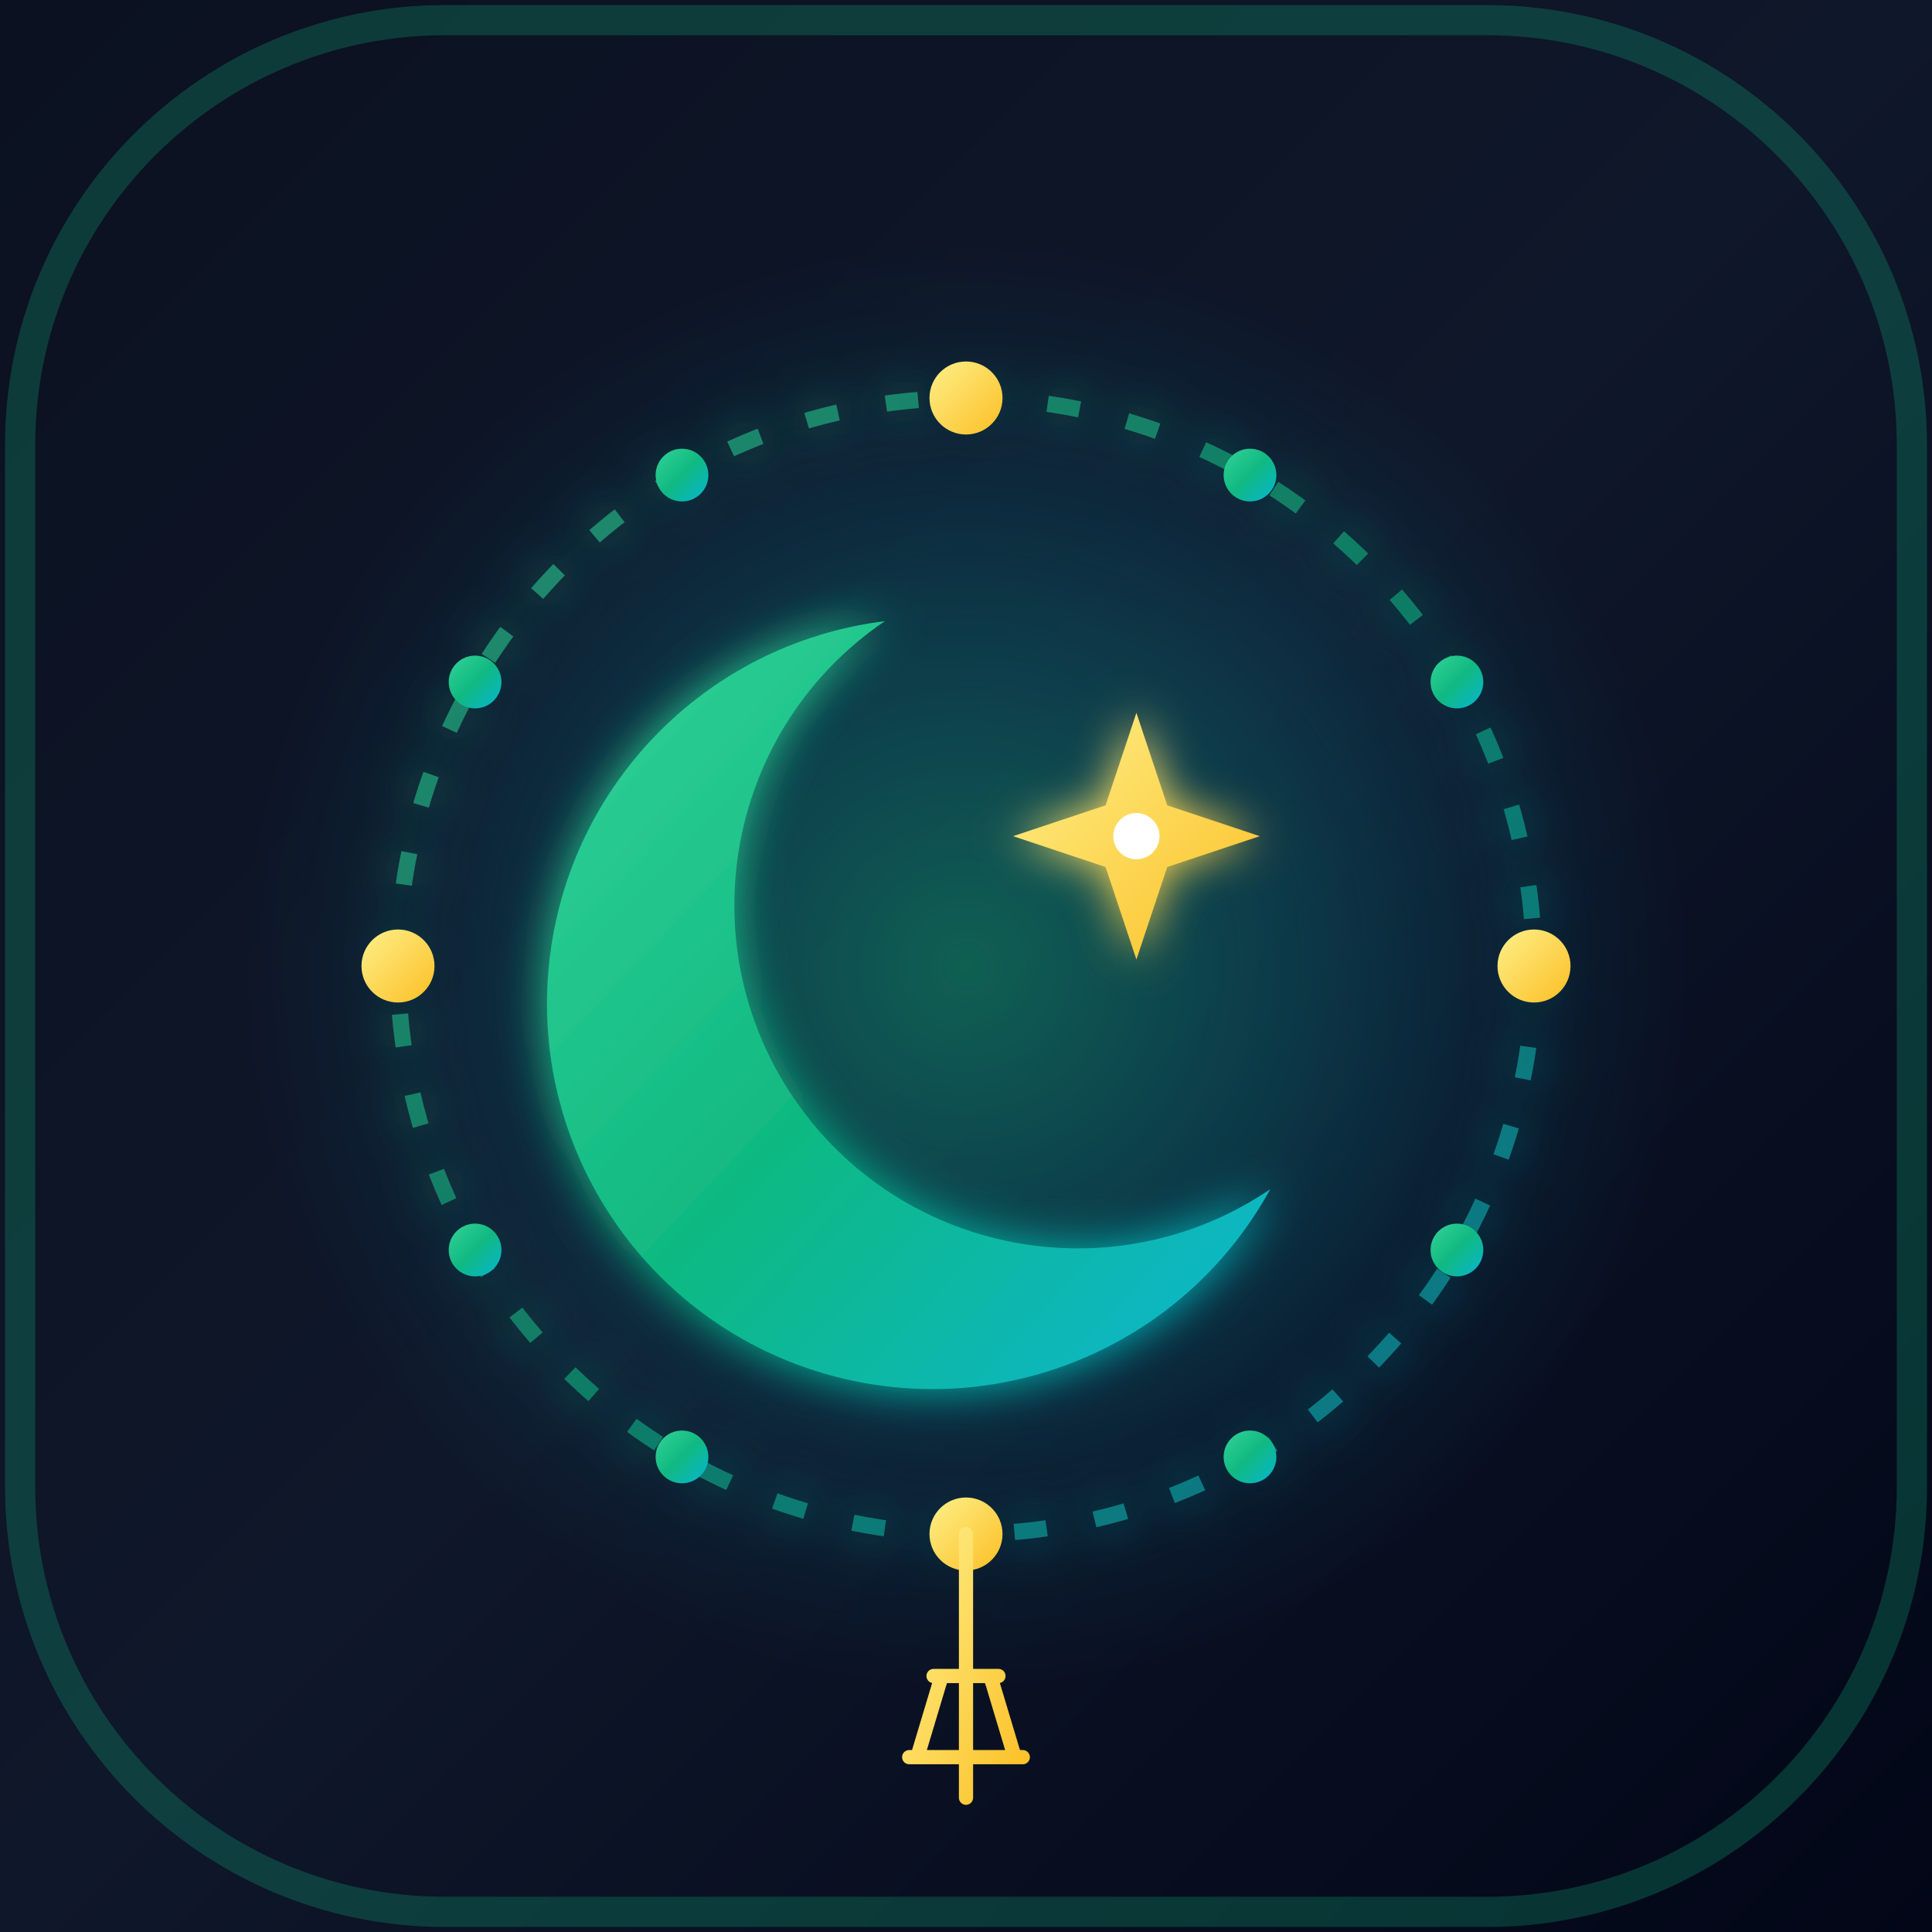
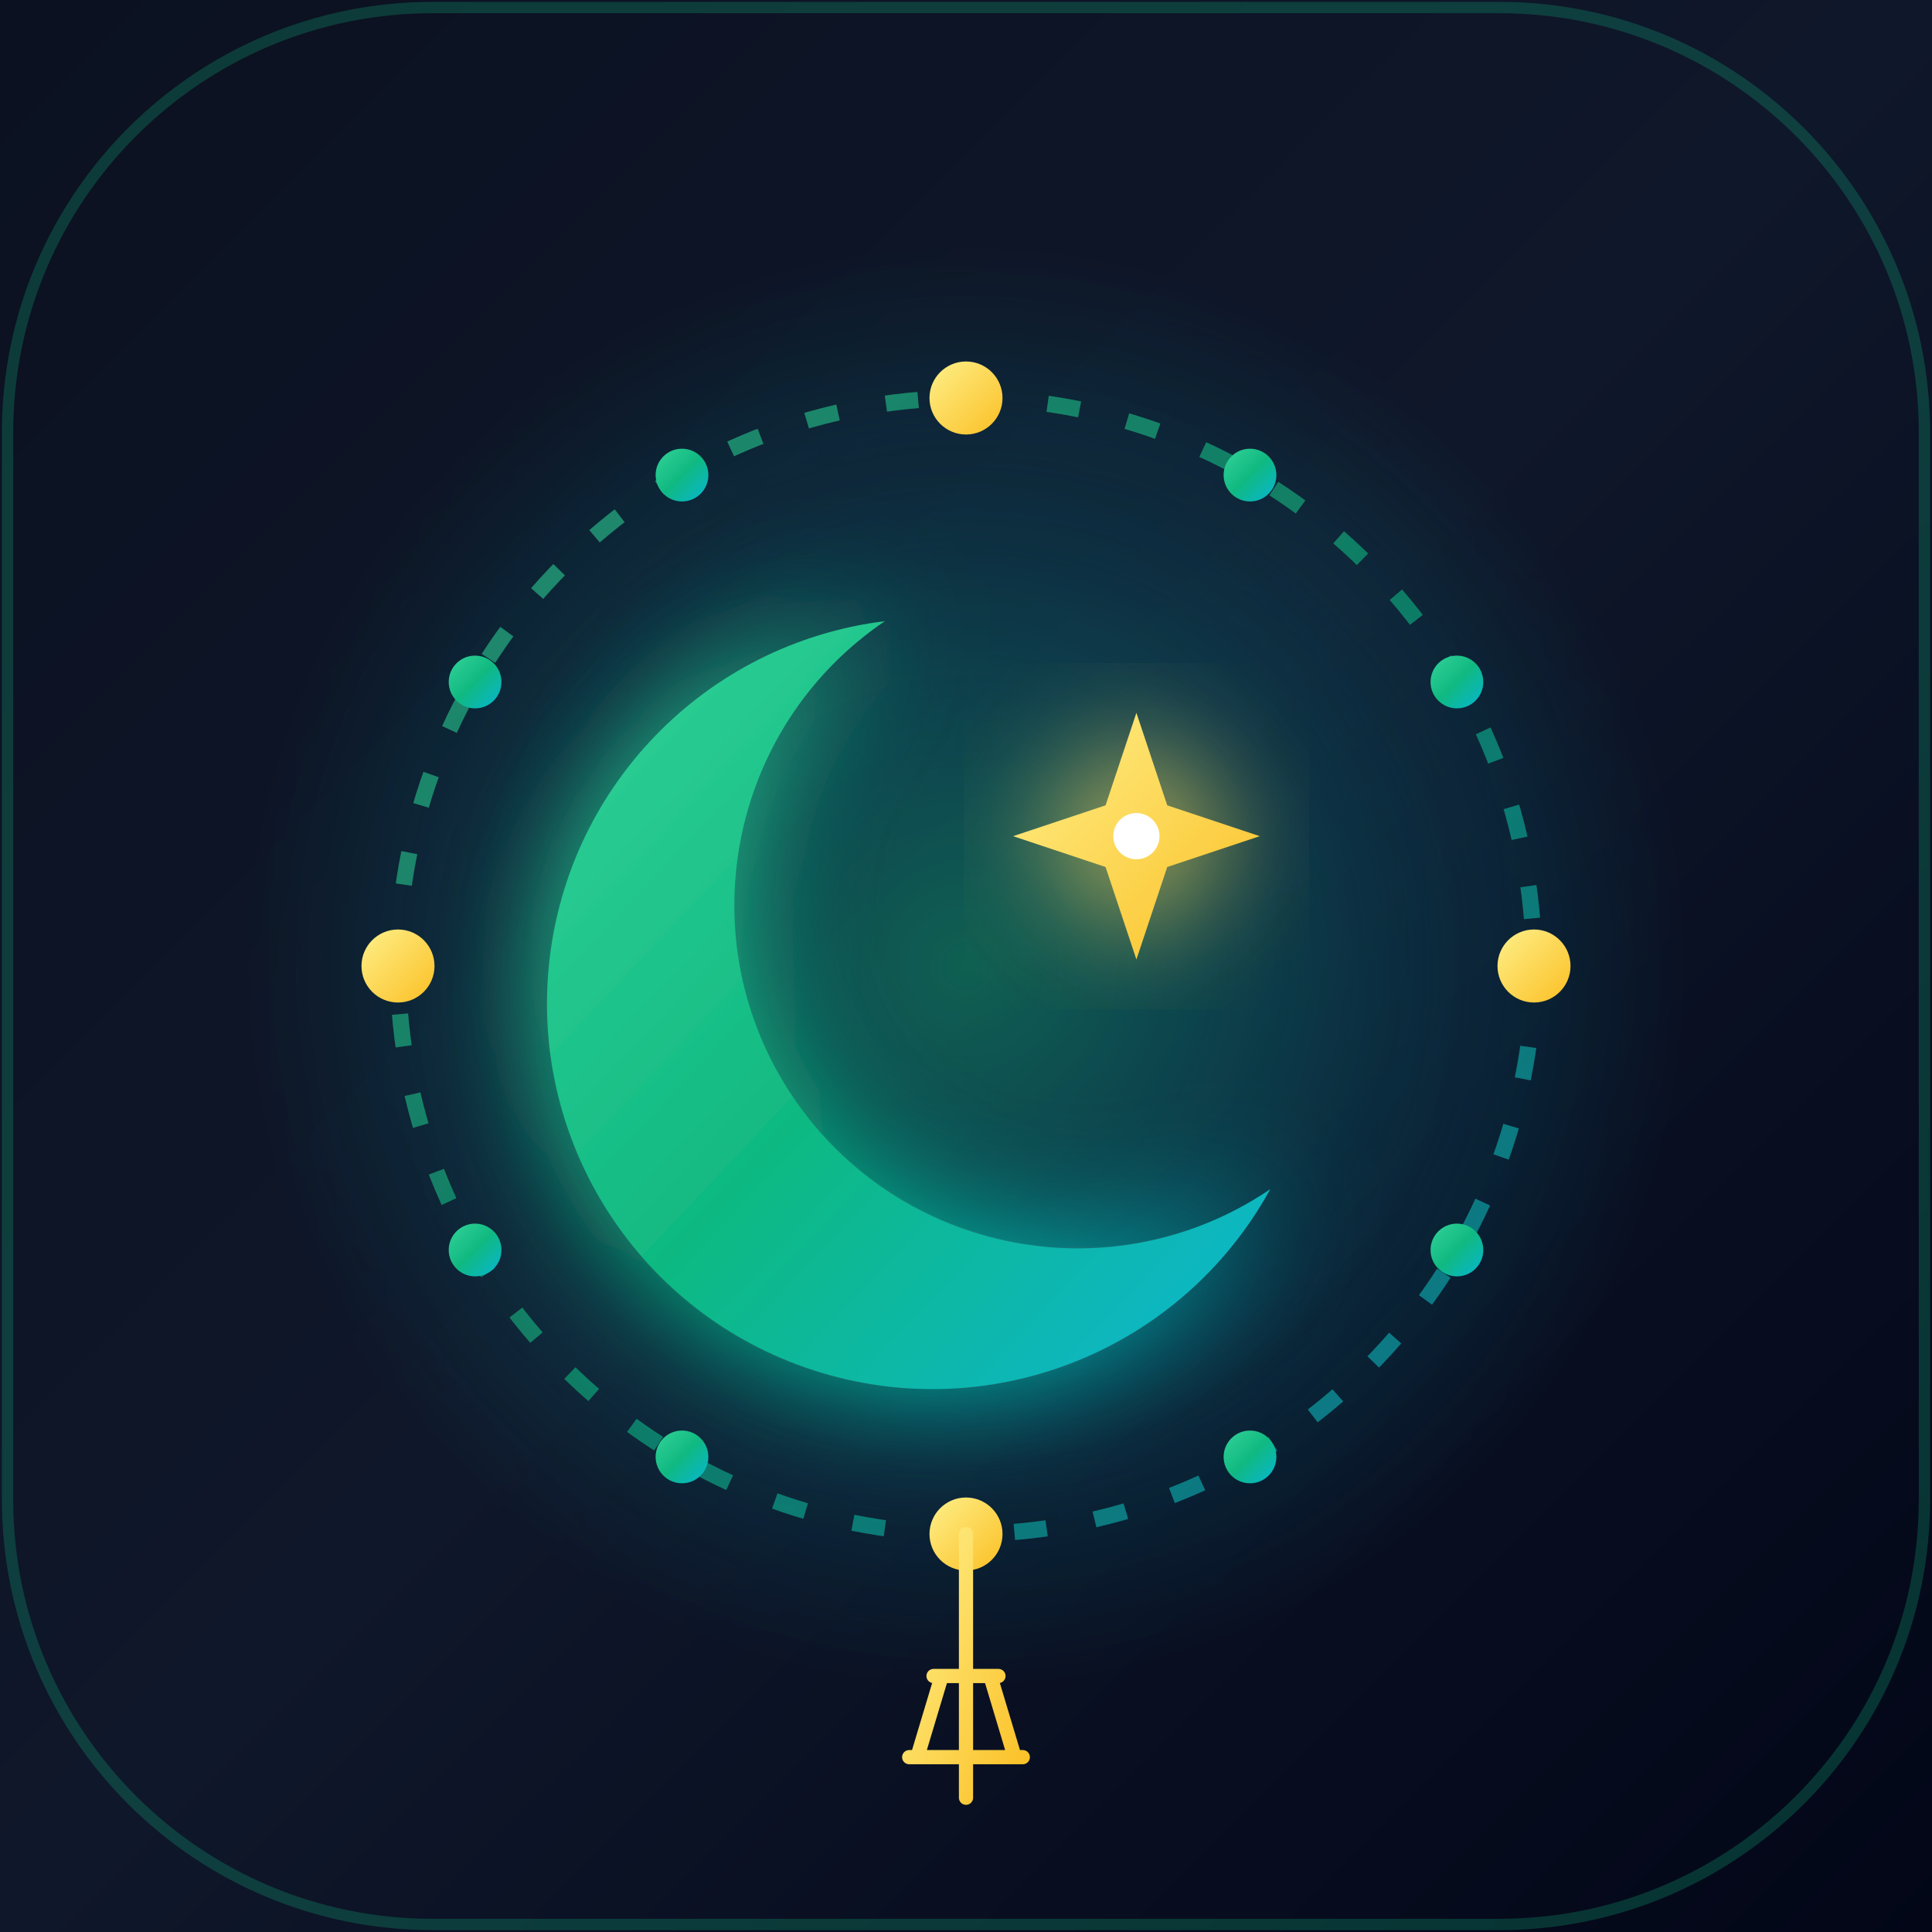
- <svg xmlns="http://www.w3.org/2000/svg" width="192" height="192" viewBox="0 0 192 192">
+ <svg xmlns="http://www.w3.org/2000/svg" width="512" height="512" viewBox="0 0 512 512">
  <defs>
    <linearGradient id="bgGrad" x1="0%" y1="0%" x2="100%" y2="100%">
      <stop offset="0%" stop-color="#0b1120" />
      <stop offset="50%" stop-color="#0f172a" />
      <stop offset="100%" stop-color="#020617" />
    </linearGradient>
    <linearGradient id="brandGrad" x1="0%" y1="0%" x2="100%" y2="100%">
      <stop offset="0%" stop-color="#34d399" />
      <stop offset="50%" stop-color="#10b981" />
      <stop offset="100%" stop-color="#06b6d4" />
    </linearGradient>
    <linearGradient id="goldGrad" x1="0%" y1="0%" x2="100%" y2="100%">
      <stop offset="0%" stop-color="#fef08a" />
      <stop offset="100%" stop-color="#fbbf24" />
    </linearGradient>
    <radialGradient id="noorGlow" cx="50%" cy="50%" r="50%">
      <stop offset="0%" stop-color="#10b981" stop-opacity="0.45" />
      <stop offset="70%" stop-color="#06b6d4" stop-opacity="0.1" />
      <stop offset="100%" stop-color="#06b6d4" stop-opacity="0" />
    </radialGradient>
    <filter id="glowDrop" x="-20%" y="-20%" width="140%" height="140%">
-       <feGaussianBlur stdDeviation="5.76" result="blur" />
+       <feGaussianBlur stdDeviation="15.36" result="blur" />
      <feComposite in="SourceGraphic" in2="blur" operator="over" />
    </filter>
  </defs>
-   <rect width="192" height="192" fill="url(#bgGrad)" />
-   <rect x="2" y="2" width="188" height="188" rx="42.24" fill="none" stroke="rgba(16, 185, 129, 0.25)" stroke-width="3" />
-   <circle cx="96" cy="96" r="72.576" fill="url(#noorGlow)" />
-   <g transform="translate(96, 96) scale(0.4032)">
+   <rect width="512" height="512" fill="url(#bgGrad)" />
+   <rect x="2" y="2" width="508" height="508" rx="112.64" fill="none" stroke="rgba(16, 185, 129, 0.25)" stroke-width="3" />
+   <circle cx="256" cy="256" r="193.536" fill="url(#noorGlow)" />
+   <g transform="translate(256, 256) scale(1.0752)">
    <circle cx="0" cy="0" r="140" fill="none" stroke="url(#brandGrad)" stroke-width="4" stroke-dasharray="8 12" opacity="0.6" filter="url(#glowDrop)" />
    <path d="M-20,-85 A 95 95 0 1 0 75,55 A 80 80 0 1 1 -20,-85 Z" fill="url(#brandGrad)" filter="url(#glowDrop)" />
    <g transform="translate(42, -32) scale(0.95)">
      <polygon points="0,-32 8,-8 32,0 8,8 0,32 -8,8 -32,0 -8,-8" fill="url(#goldGrad)" filter="url(#glowDrop)" />
      <circle cx="0" cy="0" r="6" fill="#ffffff" />
    </g>
    <circle cx="140" cy="0" r="9" fill="url(#goldGrad)" />
    <circle cx="121" cy="70" r="6.5" fill="url(#brandGrad)" />
    <circle cx="70" cy="121" r="6.5" fill="url(#brandGrad)" />
    <circle cx="0" cy="140" r="9" fill="url(#goldGrad)" />
    <circle cx="-70" cy="121" r="6.5" fill="url(#brandGrad)" />
    <circle cx="-121" cy="70" r="6.5" fill="url(#brandGrad)" />
    <circle cx="-140" cy="0" r="9" fill="url(#goldGrad)" />
    <circle cx="-121" cy="-70" r="6.5" fill="url(#brandGrad)" />
    <circle cx="-70" cy="-121" r="6.5" fill="url(#brandGrad)" />
    <circle cx="0" cy="-140" r="9" fill="url(#goldGrad)" />
    <circle cx="70" cy="-121" r="6.5" fill="url(#brandGrad)" />
    <circle cx="121" cy="-70" r="6.5" fill="url(#brandGrad)" />
    <path d="M0,140 L0,175 M-8,175 L8,175 M-14,195 L14,195 M-6,175 L-12,195 M6,175 L12,195 M0,175 L0,205" stroke="url(#goldGrad)" stroke-width="3.5" stroke-linecap="round" />
  </g>
</svg>
